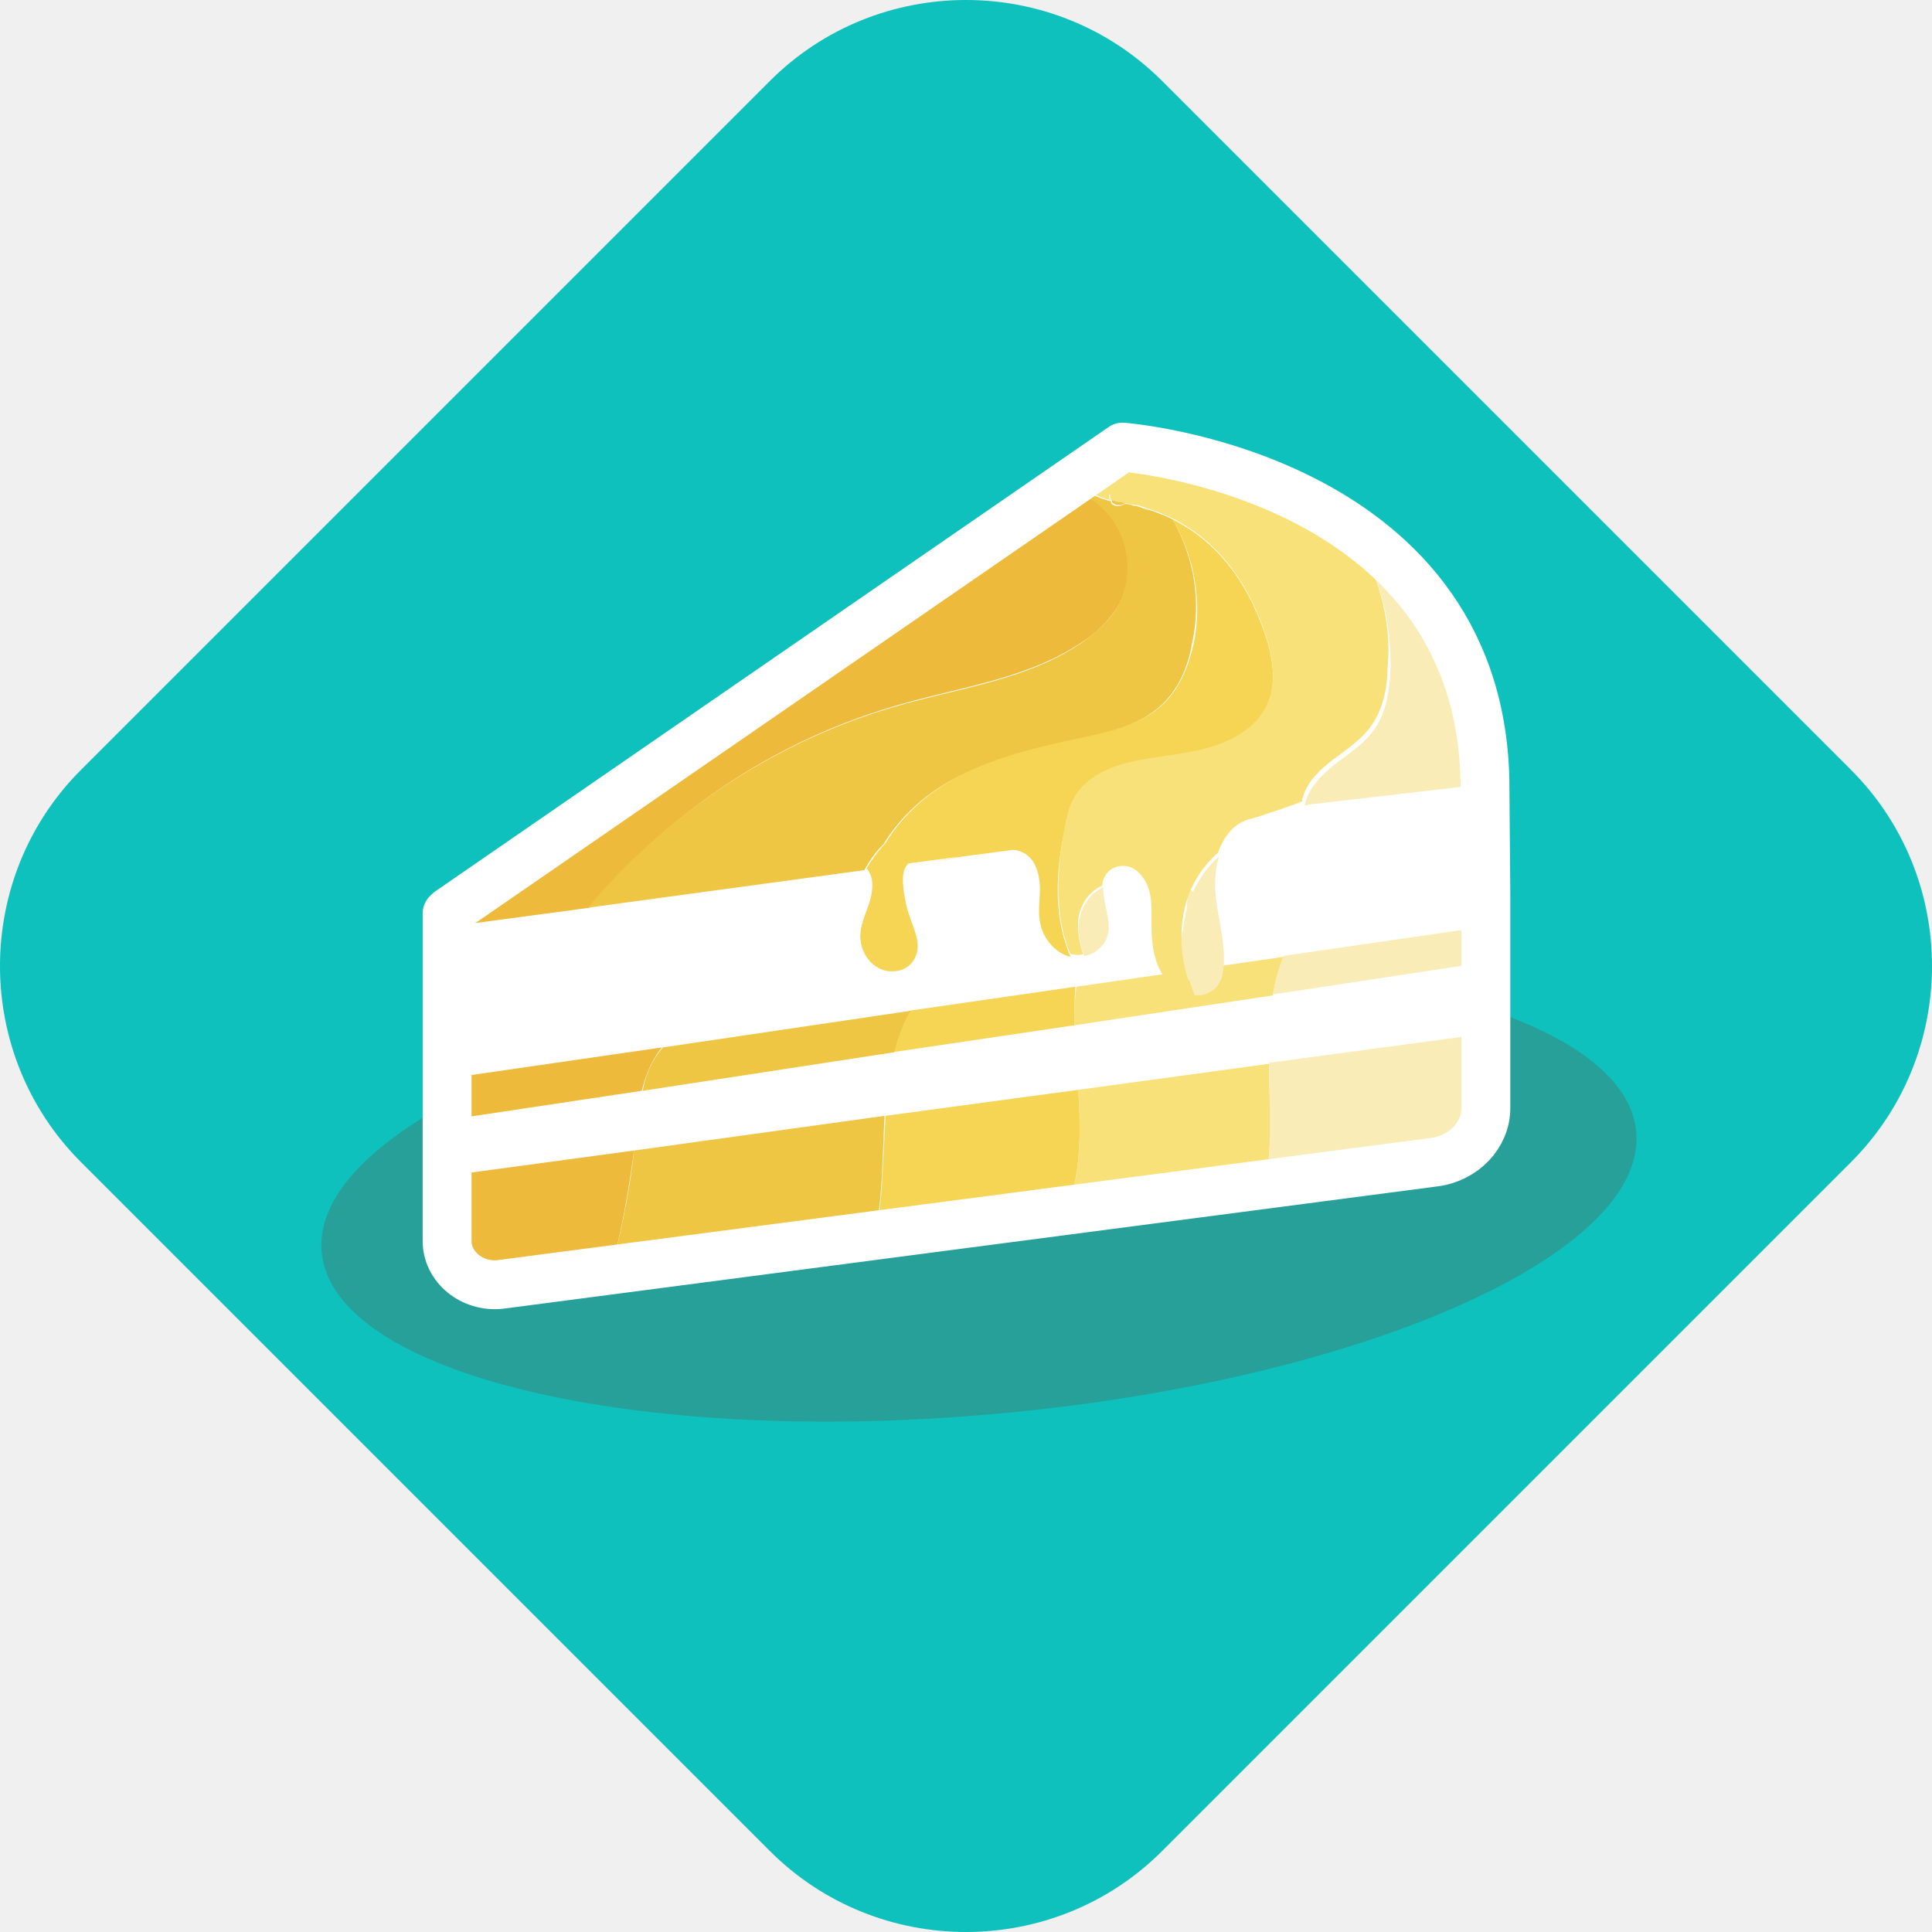
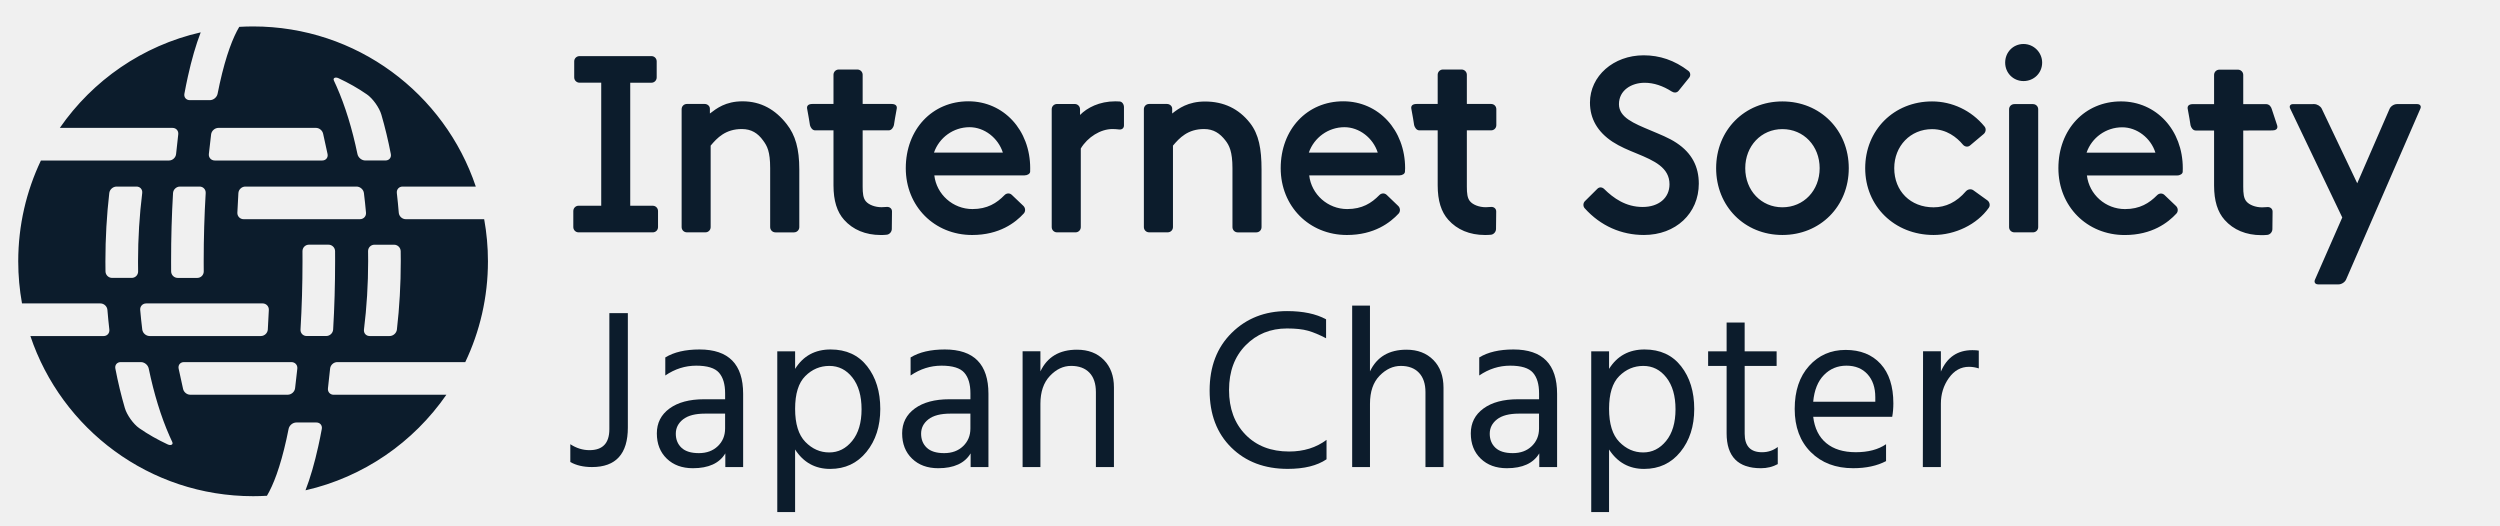
- <svg xmlns="http://www.w3.org/2000/svg" version="1.1" id="Layer_1" x="0px" y="0px" viewBox="0 0 200.5 200.5" enable-background="new 0 0 200.5 200.5" xml:space="preserve">
-   <path fill="#0EC1BC" d="M192.1,120.6l-71.5,71.5c-11.2,11.2-29.5,11.2-40.7,0L8.4,120.6c-11.2-11.2-11.2-29.5,0-40.7L79.9,8.4  c11.2-11.2,29.5-11.2,40.7,0l71.5,71.5C203.3,91.1,203.3,109.4,192.1,120.6z" />
-   <ellipse transform="matrix(0.9958 -9.115107e-02 9.115107e-02 0.9958 -10.8562 9.7731)" fill="#27A09A" cx="101.6" cy="123.7" rx="68.5" ry="23.1" />
+ <svg xmlns="http://www.w3.org/2000/svg" version="1.2" baseProfile="tiny" id="ISOC-Chapter_x2F_SIG-logo" x="0px" y="0px" viewBox="0 0 1438.32 302.36" overflow="visible" xml:space="preserve">
  <g>
-     <path fill="#FFFFFF" d="M153.4,80.8c-0.8-30.3-37.1-32.9-37.1-32.9L47.3,94l0,0l-0.2,0.2l0,1.8l0-1.8v11.2v7.4v3.9v5.3v4.8   c0,2.6,2.6,4.6,5.4,4.3l95.7-12.2c3-0.4,5.2-2.7,5.2-5.4v-4.7V102v-3.4v-6.4L153.4,80.8L153.4,80.8z" />
-     <g>
-       <path fill="#F9E17A" d="M131.7,110.4l-19.8,2.7c0.2,3.3,0.3,6.6-0.4,9.8c-0.1,0.3-0.1,0.5-0.2,0.8l20.3-2.9    c0.2-1.5,0.2-3.1,0.2-4.6C131.8,114.2,131.7,112.3,131.7,110.4z" />
-       <path fill="#F6D555" d="M111.9,113.1l-20,2.7c-0.2,3.6-0.3,7.2-0.7,10.7l20.1-2.8c0.1-0.3,0.1-0.5,0.2-0.8    C112.2,119.6,112.1,116.4,111.9,113.1z" />
-       <path fill="#EDBA3B" d="M47.3,121.9v5.3c0,2.9,2.5,5.1,5.4,4.7l11.1-1.6c0.9-3.6,1.5-7.2,2-10.9L47.3,121.9z" />
-       <path fill="#EFC643" d="M65.8,119.4c-0.4,3.7-1.1,7.3-2,10.9l27.3-3.8c0.5-3.5,0.5-7.1,0.7-10.7L65.8,119.4z" />
-       <path fill="#F9ECB7" d="M131.8,116.1c0,1.5,0,3.1-0.2,4.6l16.4-2.3c3-0.4,5.2-2.9,5.2-5.9v-5.1l-21.5,2.9    C131.7,112.3,131.8,114.2,131.8,116.1z" />
-       <path fill="#F9E17A" d="M111.5,106.4l20.6-3.1c0.2-1.4,0.6-2.7,1.1-4l-21.5,3.1C111.5,103.7,111.5,105,111.5,106.4z" />
-       <path fill="#F9ECB7" d="M132.1,103.2l21.1-3.2v-3.7l-20,2.9C132.7,100.5,132.3,101.9,132.1,103.2z" />
-       <path fill="#EDBA3B" d="M68.6,108.8c0,0,0.1-0.1,0.1-0.1l-21.4,3.1v4.3l19.3-2.9C67,111.6,67.6,110.1,68.6,108.8z" />
-       <path fill="#F6D555" d="M111.5,106.4c0-1.3,0-2.7,0.1-4l-17.3,2.5c-0.8,1.3-1.3,2.8-1.7,4.3L111.5,106.4z" />
-       <path fill="#EFC643" d="M66.7,113.2l26.1-4c0.4-1.5,0.9-3,1.7-4.3l-25.7,3.8c0,0-0.1,0.1-0.1,0.1C67.6,110.1,67,111.6,66.7,113.2z    " />
-       <g>
-         <path fill="none" d="M135.6,83.5l0.1,0C135.7,83.5,135.7,83.5,135.6,83.5z" />
-         <path fill="#F6D555" d="M135.7,83.5l-0.1,0C135.5,83.7,135.7,83.5,135.7,83.5z" />
-         <path fill="#F9ECB7" d="M123.4,92.1c1.2,1.3,1.8,3,2.2,4.7c0.3,1.2,0.5,2.6-0.1,3.7c-0.6,1.1-2.2,1.7-3.1,0.8     c-1-1-0.4-2.6,0.1-3.9c0.7-1.9,0.9-4.1,0.5-6.1" />
-         <path fill="#F9ECB7" d="M112,95.6c-0.2,1.2,0.1,2.4,0.5,3.6c0.6-0.1,1.1-0.3,1.5-0.7c2.1-1.7,0.4-4.4,0.5-6.4     C113.1,92.7,112.2,94.1,112,95.6z" />
-         <path fill="#F9ECB7" d="M123.4,93.6c-1.1,3.1-0.7,6.6,0.6,9.7c0.3,0,0.7,0,1-0.1c1.6-0.5,1.9-1.8,2-3c0.2-2.7-0.8-5.4-0.9-8.2     c0-1,0.1-2.1,0.4-3.1C125.1,90.1,124,91.8,123.4,93.6z" />
-         <path fill="#F9ECB7" d="M139.9,54.5c3,4.4,4.6,9.7,4.4,15.1c-0.1,2.3-0.5,4.6-1.9,6.4c-1.1,1.4-2.7,2.4-4.1,3.5     c-1.3,1.1-2.6,2.4-2.9,4.1c0.1,0,0.2-0.1,0.3-0.1c0.1,0,0.1,0,0.1,0l15.5-1.8c1-0.1,1.8-1,1.7-2     C152.2,67.5,146.6,59.6,139.9,54.5z" />
-         <path fill="#F6D555" d="M131.2,65.6c-1.9-5.5-5-9.4-9.5-11.7c2.2,3.8,3.1,8.4,2.2,12.8c-0.5,2.3-1.4,4.6-3.1,6.3     c-2.4,2.3-5.8,2.9-9,3.6c-4.7,1-9.5,2.1-13.6,4.7c-2.5,1.5-4.8,3.7-6.3,6.2c0,0,0,0,0,0c-0.1,0.1-0.1,0.1-0.2,0.2     c-0.7,0.8-1.3,1.6-1.8,2.5l0.1,0c0.7,0.9,0.6,2.1,0.3,3.2c-0.3,1.1-0.9,2.2-1,3.4c-0.2,1.9,1.2,4.1,3.4,4c0.9,0,1.8-0.5,2.2-1.3     c0.8-1.4,0-2.9-0.5-4.4c-0.4-1.1-0.6-2.3-0.7-3.5c0-0.7,0-1.5,0.6-2c0,0,0,0,0,0l5.3-0.7c-1,0.2-2,0.4-2.9,0.6l3.1-0.6l5.3-0.7     c0.4,0,0.7,0.1,1.1,0.3c1.2,0.6,1.6,2,1.7,3.2c0.1,1.3-0.2,2.6,0,3.8c0.2,1.7,1.5,3.4,3.2,3.8c-0.3-0.7-0.5-1.3-0.7-2     c-1-3.6-0.7-7.5,0.1-11.2c0.2-1.1,0.5-2.2,1-3.1c0.4-0.7,0.9-1.2,1.6-1.7c0.5-0.4,1-0.7,1.5-1c2.8-1.4,6-1.5,9.1-2     c3.1-0.6,6.3-1.9,7.7-4.7C132.6,71,132.1,68.1,131.2,65.6z" />
-         <path fill="none" d="M116.8,52.2C116.8,52.2,116.8,52.2,116.8,52.2c-0.2,0-0.3-0.1-0.5-0.1C116.5,52.2,116.6,52.2,116.8,52.2z" />
-         <path fill="none" d="M117.8,52.5c-0.3-0.1-0.6-0.2-1-0.2c0,0,0,0,0,0C117.1,52.3,117.4,52.4,117.8,52.5z" />
-         <path fill="none" d="M117.9,52.5c0.4,0.1,0.8,0.2,1.2,0.4C118.7,52.7,118.3,52.6,117.9,52.5z" />
-         <path fill="none" d="M119.2,52.9c0.9,0.3,1.7,0.6,2.5,1C120.9,53.5,120.1,53.2,119.2,52.9z" />
-         <path fill="#F9E17A" d="M115.2,51.3c0,0.2,0,0.4,0.1,0.6c0,0,0.1,0,0.1,0c0-0.2,0-0.3,0-0.5C115.3,51.4,115.3,51.3,115.2,51.3z" />
-         <path fill="#F9E17A" d="M139.9,54.5c-10.6-8.2-23.9-9.2-23.9-9.2l-1.2,0.9l-2.5,1.8l-2.5,1.8c1,0.2,1.9,0.4,2.9,0.7     c0.5,0.7,1.4,1.1,2.5,1.4c-0.1-0.2-0.1-0.4-0.1-0.6c0.1,0,0.1,0.1,0.2,0.1c0,0.2,0,0.3,0,0.5c0.3,0.1,0.6,0.1,0.9,0.2     c0.2,0,0.3,0.1,0.5,0.1c0.3,0.1,0.6,0.1,1,0.2c0.1,0,0.1,0,0.2,0c0.4,0.1,0.8,0.2,1.2,0.4c0,0,0,0,0.1,0c0.9,0.3,1.7,0.6,2.5,1     c0,0,0,0,0,0v0c4.5,2.3,7.6,6.2,9.5,11.7c0.9,2.5,1.4,5.4,0.2,7.8c-1.4,2.8-4.6,4.1-7.7,4.7c-3.1,0.6-6.3,0.7-9.1,2     c-1.2,0.6-2.4,1.5-3.1,2.7c-0.6,1-0.8,2.1-1,3.1c-0.7,3.7-1,7.6-0.1,11.2c0.2,0.7,0.4,1.4,0.7,2c0.2,0,0.4,0.1,0.7,0.1     c0.2,0,0.4,0,0.6-0.1c-0.4-1.2-0.6-2.4-0.5-3.6c0.2-1.5,1.1-2.9,2.5-3.5c0-0.6,0.3-1.2,0.8-1.6c0.8-0.6,2-0.6,2.8,0.1     c1.7,1.5,1.5,3.6,1.5,5.5c0,2.3,0.3,4.8,2.1,6.3c0.6,0.5,1.4,0.8,2.2,0.8c-1.3-3-1.6-6.5-0.6-9.7c0.6-1.8,1.7-3.5,3.2-4.8     c0.6-1.7,1.7-3.1,3.3-3.5c0.6-0.1,4.3-1.4,5.4-1.8c0.3-1.7,1.5-3,2.9-4.1c1.4-1.1,3-2.1,4.1-3.5c1.4-1.8,1.9-4.2,1.9-6.4     C144.5,64.3,142.9,58.9,139.9,54.5z" />
-         <path fill="#EFC643" d="M115.4,51.9c0,0.1,0,0.1,0,0.2c0.3,0.4,1,0.4,1.4,0.1c-0.2,0-0.3-0.1-0.5-0.1     C116,52.1,115.7,52,115.4,51.9z" />
-         <path fill="#EFC643" d="M117.8,52.5c0.1,0,0.1,0,0.2,0C117.9,52.5,117.8,52.5,117.8,52.5z" />
-         <polygon fill="#EFC643" points="121.7,53.9 121.7,53.9 121.7,53.9    " />
-         <path fill="#EFC643" d="M119.1,52.9C119.2,52.9,119.2,52.9,119.1,52.9C119.2,52.9,119.2,52.9,119.1,52.9z" />
-         <path fill="#EDBA3B" d="M93.8,73c6.4-1.8,13.2-2.7,18.7-6.5c1.5-1,2.8-2.3,3.7-3.9c1.3-2.5,1.2-5.8-0.3-8.2     c-1.4-2.3-3.9-3.9-6.6-4.2L48.9,94.8c-0.4,0.3-0.2,1,0.4,1l11.9-1.6C69.6,84,81.1,76.5,93.8,73z" />
-         <path fill="#EFC643" d="M121.7,53.9C121.7,53.9,121.7,53.9,121.7,53.9c-0.8-0.4-1.6-0.7-2.5-1c0,0,0,0-0.1,0     c-0.4-0.1-0.8-0.3-1.2-0.4c-0.1,0-0.1,0-0.2,0c-0.3-0.1-0.6-0.2-1-0.2c-0.4,0.3-1.1,0.3-1.4-0.1c0-0.1,0-0.1,0-0.2     c0,0-0.1,0-0.1,0c0,0,0,0.1,0,0.1c0,0,0-0.1,0-0.1c-1.1-0.3-2-0.6-2.5-1.4c-1-0.3-1.9-0.5-2.9-0.7l-0.6,0.4     c2.7,0.3,5.2,1.9,6.6,4.2c1.5,2.5,1.6,5.7,0.3,8.2c-0.8,1.6-2.2,2.8-3.7,3.9c-5.4,3.8-12.3,4.7-18.7,6.5     c-12.7,3.5-24.2,11-32.7,21.1l28.7-3.9c0.5-0.9,1.1-1.8,1.8-2.5c0.1-0.1,0.1-0.1,0.2-0.2c1.5-2.5,3.8-4.7,6.3-6.2     c4.1-2.5,8.9-3.7,13.6-4.7c3.2-0.7,6.6-1.3,9-3.6c1.7-1.6,2.7-3.9,3.1-6.3C124.7,62.4,123.9,57.8,121.7,53.9z" />
-       </g>
-     </g>
-     <path fill="none" stroke="#FFFFFF" stroke-width="5.074" stroke-linecap="round" stroke-linejoin="round" stroke-miterlimit="10" d="   M154.1,80.8c-0.8-31.6-37.6-34.4-37.6-34.4L46.6,94.6l0,0l-0.2,0.2l0,0l0,0v11.7v7.7v4.1v5.5v5c0,2.7,2.6,4.8,5.5,4.5l97-12.7   c3-0.4,5.3-2.8,5.3-5.6v-4.9v-7v-3.5v-6.7L154.1,80.8L154.1,80.8z" />
+     <path fill="#0C1C2C" d="M189.92,212.07c0.2-2.06,2.04-3.74,4.11-3.74h73.65c8.37-17.58,13.05-37.24,13.05-58   c0-8.27-0.75-16.36-2.17-24.22h-45.11c-2.07,0-3.87-1.68-4.03-3.74c-0.31-3.81-0.68-7.58-1.11-11.3c-0.24-2.06,1.23-3.73,3.3-3.73   h42.13c-17.96-53.55-68.54-92.13-128.13-92.13c-2.68,0-5.33,0.09-7.96,0.24c-3.56,6-7.6,16.16-11.23,32.58   c-0.42,1.92-0.83,3.89-1.23,5.9c-0.4,2.04-2.38,3.69-4.45,3.69h-11.56c-2.07,0-3.47-1.66-3.09-3.69c0.63-3.43,1.3-6.75,2.01-9.94   c2.16-9.79,4.62-18.24,7.37-25.38c-33.44,7.62-62.15,27.64-81.05,54.97h64.85c2.07,0,3.54,1.67,3.28,3.72   c-0.45,3.69-0.86,7.46-1.24,11.31c-0.2,2.06-2.03,3.74-4.11,3.74H23.54c-8.37,17.58-13.05,37.24-13.05,58   c0,8.27,0.75,16.36,2.17,24.22h45.11c2.07,0,3.87,1.68,4.03,3.74c0.31,3.81,0.68,7.58,1.11,11.3c0.24,2.06-1.23,3.73-3.3,3.73   H17.48c17.96,53.55,68.54,92.13,128.14,92.13c2.67,0,5.33-0.09,7.96-0.24c3.56-6,7.6-16.16,11.23-32.57   c0.42-1.92,0.83-3.89,1.23-5.9c0.4-2.03,2.38-3.69,4.45-3.69h11.56c2.07,0,3.47,1.66,3.09,3.7c-0.63,3.43-1.3,6.75-2.01,9.94   c-2.16,9.79-4.62,18.24-7.37,25.38c33.44-7.62,62.15-27.64,81.05-54.97h-64.85c-2.07,0-3.53-1.67-3.28-3.72   C189.12,219.69,189.54,215.92,189.92,212.07z M140.16,126.11c-2.07,0-3.69-1.68-3.6-3.75c0.16-3.81,0.36-7.57,0.59-11.27   c0.13-2.07,1.93-3.75,4-3.75h63.98c2.07,0,3.98,1.67,4.24,3.72c0.46,3.72,0.86,7.49,1.2,11.3c0.18,2.06-1.38,3.74-3.45,3.74H140.16   z M230.53,144.53c0.03,1.87,0.05,3.75,0.05,5.63c0,13.52-0.76,26.75-2.23,39.44c-0.24,2.06-2.13,3.73-4.21,3.73h-11.47   c-2.07,0-3.52-1.66-3.27-3.72c1.58-12.71,2.41-26,2.41-39.44c0-1.88-0.02-3.75-0.05-5.63c-0.04-2.07,1.59-3.75,3.67-3.75h11.27   C228.77,140.78,230.5,142.45,230.53,144.53z M194.79,45.01c5.66,2.66,11.16,5.71,16.33,9.32c3.4,2.37,7.12,7.63,8.28,11.6   c2.11,7.22,3.94,14.81,5.46,22.71c0.39,2.04-0.99,3.69-3.07,3.69h-11.64c-2.07,0-4.07-1.65-4.49-3.68   c-3-14.43-7.03-27.64-11.99-38.86c-0.49-1.11-1-2.24-1.54-3.37C191.33,44.76,193.08,44.2,194.79,45.01z M120.16,88.6   c0.39-3.86,0.83-7.63,1.3-11.31c0.26-2.06,2.17-3.72,4.25-3.72h56.05c1.95,0,3.73,1.48,4.14,3.37l2.56,11.71   c0.39,2.04-0.99,3.69-3.07,3.69h-61.84C121.47,92.33,119.95,90.66,120.16,88.6z M99.55,111.09c0.12-2.07,1.91-3.75,3.98-3.75h11.3   c2.07,0,3.64,1.68,3.51,3.75c-0.76,12.62-1.15,25.85-1.15,39.42c0,1.88,0.01,3.76,0.03,5.63c0.02,2.07-1.64,3.75-3.71,3.75h-11.26   c-2.07,0-3.78-1.68-3.79-3.75c-0.01-1.87-0.02-3.75-0.02-5.63C98.42,136.99,98.81,123.76,99.55,111.09z M151.07,174.56   c2.07,0,3.69,1.68,3.6,3.75c-0.16,3.81-0.36,7.57-0.59,11.27c-0.13,2.07-1.93,3.75-4,3.75H86.09c-2.07,0-3.98-1.66-4.24-3.72   c-0.46-3.72-0.86-7.49-1.19-11.3c-0.18-2.06,1.38-3.74,3.45-3.74H151.07z M60.69,156.14c-0.03-1.87-0.05-3.75-0.05-5.63   c0-13.52,0.76-26.74,2.23-39.44c0.24-2.06,2.13-3.73,4.21-3.73h11.47c2.07,0,3.52,1.66,3.27,3.72   c-1.58,12.71-2.41,25.99-2.41,39.44c0,1.88,0.02,3.76,0.05,5.63c0.04,2.07-1.59,3.75-3.67,3.75H64.52   C62.45,159.9,60.72,158.22,60.69,156.14z M96.43,255.66c-5.66-2.66-11.16-5.71-16.33-9.32c-3.4-2.37-7.12-7.63-8.28-11.61   c-2.11-7.22-3.94-14.81-5.46-22.71c-0.39-2.04,0.99-3.69,3.07-3.69h11.64c2.07,0,4.07,1.65,4.49,3.68   c3,14.43,7.03,27.64,11.99,38.86c0.49,1.11,1,2.24,1.54,3.37C99.89,255.91,98.15,256.47,96.43,255.66z M169.77,223.38   c-0.26,2.06-2.17,3.72-4.25,3.72h-56.05c-1.95,0-3.73-1.48-4.15-3.37l-2.56-11.71c-0.39-2.04,0.99-3.69,3.07-3.69h61.84   c2.07,0,3.6,1.67,3.39,3.73C170.67,215.93,170.24,219.7,169.77,223.38z M187.69,193.32h-11.29c-2.07,0-3.64-1.68-3.51-3.75   c0.76-12.62,1.15-25.85,1.15-39.42c0-1.88-0.01-3.76-0.02-5.63c-0.02-2.07,1.64-3.75,3.71-3.75h11.26c2.07,0,3.78,1.68,3.79,3.75   c0.02,1.87,0.02,3.75,0.02,5.63c0,13.52-0.38,26.75-1.13,39.42C191.55,191.65,189.76,193.32,187.69,193.32z M506.73,135.21   c-8.78,0-16.05-3.06-21.11-8.76c-4.07-4.54-6.09-11-6.09-19.82V75h-10.52c-1.67,0-2.68-1.66-3.02-2.98c0,0-1.16-7.44-1.58-9.21   c-0.43-1.77,0.42-3,3.02-3h12.1v-16.8c0-1.67,1.35-3.02,3.03-3.02h10.7c1.67,0,3.05,1.35,3.05,3.02v16.8h16.54   c2.6,0,3.45,1.23,3.02,3c-0.42,1.77-1.58,9.21-1.58,9.21c-0.34,1.32-1.35,2.98-3.02,2.98h-14.96v32.41c0,3.72,0.27,6.59,1.83,8.4   c1.68,2.02,5.29,3.4,9.02,3.4c0.88,0,1.96-0.07,3.06-0.16c1.67-0.12,3,1.01,2.97,2.63l-0.11,10.09c-0.02,1.63-1.38,3.2-3.05,3.28   C508.93,135.18,507.77,135.21,506.73,135.21z M408.86,130.65V83.78c3.71-4.44,8.54-9.54,17.92-9.54c5.47,0,9.22,2.35,12.28,6.62   c2.33,3.17,4.04,6.28,4.04,15.92v33.88c0,1.7,1.37,3.03,3.03,3.03h10.68c1.67,0,3.05-1.33,3.05-3.03V97.51   c0-11.91-2.23-19.74-7.28-26.15c-6.48-8.3-14.78-13.07-25.37-13.07c-9.78,0-14.99,4.12-18.79,7.02v-2.76c0-1.52-1.37-2.74-3-2.74   h-10.23c-1.7,0-3.03,1.32-3.03,3v67.83c0,1.7,1.33,3.03,3.03,3.03h10.65C407.52,133.68,408.86,132.34,408.86,130.65z    M332.87,133.68h16.02h10.64h16.02c1.7,0,3.03-1.33,3.03-3.03v-9.23c0-1.69-1.34-3.05-3.03-3.05h-12.96V47.59h12.23   c1.63,0,2.99-1.36,2.99-3.03V35.3c0-1.7-1.35-3.02-2.99-3.02h-15.28h-10.64h-15.46c-1.7,0-3.08,1.32-3.08,3.02v9.25   c0,1.67,1.38,3.03,3.08,3.03h12.46v70.78h-13.03c-1.66,0-3.03,1.36-3.03,3.05v9.23C329.84,132.34,331.2,133.68,332.87,133.68z    M608.12,133.68h10.66c1.68,0,3.03-1.33,3.03-3.03V85.43c3.96-6.59,11.4-11.19,18.23-11.19c1.22,0,2.47,0.09,3.7,0.24   c1.62,0.24,2.91-0.64,2.91-2.33v-10.5c0-1.67-1.09-3.18-2.47-3.26c-0.91-0.04-1.78-0.09-2.49-0.09c-9.23,0-16.23,3.7-20.32,7.84   v-3.31c0-1.68-1.37-3-3.03-3h-10.21c-1.7,0-3.05,1.32-3.05,3v67.83C605.08,132.34,606.42,133.68,608.12,133.68z M857.87,75   c1.7,0,3.01-1.32,3.01-2.98v-9.21c0-1.68-1.3-3-3.01-3h-13.95v-16.8c0-1.67-1.38-3.02-3.05-3.02h-10.7c-1.68,0-3.03,1.35-3.03,3.02   v16.8h-12.1c-2.59,0-3.45,1.23-3.02,3c0.43,1.77,1.58,9.21,1.58,9.21c0.34,1.32,1.35,2.98,3.02,2.98h10.52v31.62   c0,8.82,2.02,15.28,6.09,19.82c5.07,5.71,12.33,8.76,21.12,8.76c1.05,0,2.2-0.03,3.3-0.14c1.67-0.08,3.03-1.65,3.05-3.28   l0.11-10.09c0.03-1.63-1.3-2.76-2.97-2.63c-1.1,0.09-2.18,0.16-3.06,0.16c-3.73,0-7.34-1.38-9.02-3.4c-1.57-1.8-1.84-4.68-1.84-8.4   V75H857.87z M808.4,96.77c0,0.32-0.05,1.17-0.1,2.09c-0.08,1.14-1.5,2.04-3.2,2.04h-51.88c1.27,10.96,10.7,19.38,21.86,19.38   c8.59,0,14-3.43,18.47-8.01c1.17-1.21,3.02-1.33,4.25-0.15l6.61,6.34c1.25,1.17,1.35,3.16,0.29,4.38   c-4.78,5.16-14,12.36-29.78,12.36c-21.71,0-38.1-16.52-38.1-38.44c0-22.3,15.15-38.48,36-38.48   C793.1,58.29,808.4,74.82,808.4,96.77z M792.65,87.78c-2.68-8.42-10.63-14.6-19.15-14.6c-9.27,0-17.46,5.94-20.49,14.6H792.65z    M693.29,58.4c-9.75,0-15.23,4.01-18.9,6.91v-2.76c0-1.52-1.35-2.74-3.06-2.74h-10.2c-1.69,0-3.03,1.32-3.03,3v67.83   c0,1.7,1.34,3.03,3.03,3.03h10.68c1.7,0,3.03-1.33,3.03-3.03V83.78c3.75-4.44,8.51-9.54,17.89-9.54c5.42,0,9.11,2.44,12.33,6.62   c2.12,2.73,4.01,6.28,4.01,15.92v33.88c0,1.7,1.35,3.03,3,3.03h10.73c1.7,0,3-1.33,3-3.03V97.51c0-11.91-1.58-20.28-6.63-26.73   C712.66,62.47,703.93,58.4,693.29,58.4z M592.7,96.77c0,0.32-0.03,1.17-0.03,2.09c-0.12,1.14-1.58,2.04-3.24,2.04h-51.89   c1.28,10.96,10.71,19.38,21.92,19.38c8.58,0,14-3.43,18.45-8.01c1.13-1.21,3.02-1.33,4.22-0.15l6.66,6.34   c1.2,1.17,1.34,3.16,0.19,4.38c-4.7,5.16-13.9,12.36-29.68,12.36c-21.73,0-38.18-16.52-38.18-38.44c0-22.3,15.18-38.48,36.03-38.48   C577.42,58.29,592.7,74.82,592.7,96.77z M576.97,87.78c-2.7-8.42-10.62-14.6-19.16-14.6c-9.29,0-17.45,5.94-20.46,14.6H576.97z    M1063.65,96.77c0,21.93-16.43,38.42-38.19,38.42c-21.73,0-38.12-16.49-38.12-38.42c0-21.94,16.4-38.42,38.12-38.42   C1047.22,58.35,1063.65,74.83,1063.65,96.77z M1046.9,96.77c0-12.8-9.17-22.49-21.44-22.49c-12.17,0-21.37,9.7-21.37,22.49   c0,12.83,9.2,22.49,21.37,22.49C1037.73,119.26,1046.9,109.6,1046.9,96.77z M964.56,82.22c-4.25-2.87-9.89-5.05-14.9-7.18   c-9.67-4.08-18.23-7.44-18.23-15.11c0-8,7.19-12.31,14.79-12.31c5.26,0,10.52,1.79,15.58,5.03c1.3,0.83,2.91,0.83,3.92-0.39   l6.09-7.55c0.98-1.19,0.8-3-0.43-3.93c-7.99-6.14-16.58-8.96-25.75-8.96c-17.31,0-30.88,11.91-30.88,27.19   c0,9.29,4.36,16.85,12.99,22.56c4.25,2.77,9.19,4.83,13.98,6.77c10.04,4.14,18.79,8.08,18.79,17.69c0,7.87-6.22,13.05-15.44,13.05   c-9.73,0-16.8-5.06-22.17-10.37c-1.11-1.07-2.68-1.24-3.82-0.16l-7.19,7.14c-1.12,1.07-1.22,2.94-0.19,4.1   c9.17,10.23,21.17,15.4,34.11,15.4c18.28,0,31.56-12.4,31.56-29.57C977.36,95.9,973.39,88.06,964.56,82.22z M1143.38,115.26   l-8.03-5.78c-1.33-0.96-3.14-0.68-4.31,0.57c-5.31,6.2-11.6,9.23-18.59,9.23c-13.29,0-22.64-9.3-22.64-22.51   c0-12.8,9.35-22.47,21.76-22.47c8.29,0,14.19,4.64,17.75,8.92c1.08,1.27,2.88,1.54,4.11,0.47l7.82-6.58   c1.29-1.08,1.56-3.05,0.5-4.33c-7.6-9.29-18.7-14.43-30.18-14.43c-21.95,0-38.47,16.48-38.47,38.43   c0,21.92,16.92,38.41,39.35,38.41c12.38,0,24.92-5.99,31.75-15.63C1145.19,118.19,1144.71,116.23,1143.38,115.26z M1306.99,62.69   c-0.31-1.12-1.28-2.79-3.34-2.79l-13.05,0.01V43.1c0-1.67-1.38-3.02-3.05-3.02h-10.7c-1.68,0-3.03,1.35-3.03,3.02v16.8h-12.1   c-2.59,0-3.45,1.23-3.02,3c0.43,1.77,1.58,9.21,1.58,9.21c0.34,1.32,1.35,2.98,3.02,2.98h10.52v31.62c0,8.82,2.02,15.28,6.08,19.82   c5.07,5.71,12.33,8.76,21.12,8.76c1.04,0,2.2-0.02,3.3-0.14c1.67-0.08,3.03-1.65,3.05-3.28l0.11-10.1c0.03-1.62-1.3-2.76-2.97-2.63   c-1.1,0.09-2.18,0.16-3.06,0.16c-3.73,0-7.34-1.38-9.02-3.4c-1.57-1.8-1.83-4.68-1.83-8.4V75.09l16.76-0.05   c1.54,0,3.35-0.62,2.79-2.79L1306.99,62.69z M1169.63,59.89h-10.68c-1.72,0-3.07,1.31-3.07,2.96v67.83c0,1.68,1.35,3,3.07,3h10.68   c1.66,0,3-1.32,3-3V62.85C1172.63,61.2,1171.29,59.89,1169.63,59.89z M1164.18,25.31c-5.92,0-10.55,4.71-10.55,10.71   c0,5.94,4.63,10.62,10.55,10.62c6.04,0,10.73-4.68,10.73-10.62C1174.91,30.15,1170.08,25.31,1164.18,25.31z M1255.82,96.78   c0,0.35,0,1.14-0.05,2.09c-0.05,1.14-1.52,2.08-3.21,2.08h-51.9c1.31,10.97,10.71,19.34,21.92,19.34c8.57,0,13.98-3.45,18.45-7.97   c1.17-1.22,3.02-1.31,4.23-0.16l6.64,6.34c1.24,1.15,1.37,3.17,0.26,4.36c-4.78,5.16-13.97,12.36-29.74,12.36   c-21.75,0-38.17-16.52-38.17-38.45c0-22.3,15.17-38.43,36.01-38.43C1240.57,58.35,1255.82,74.83,1255.82,96.78z M1240.07,87.83   c-2.64-8.45-10.62-14.59-19.11-14.59c-9.29,0-17.53,5.91-20.5,14.59H1240.07z M1390.68,59.89h-11.64c-1.71,0-3.57,1.2-4.24,2.71   l-18.62,42.84l-20.41-42.89c-0.68-1.46-2.65-2.66-4.32-2.66l-12.26,0.02c-1.54,0-2.26,1.13-1.59,2.52l29.97,62.69l-15.68,35.73   c-0.71,1.52,0.12,2.76,1.78,2.76h11.8c1.68,0,3.59-1.24,4.28-2.76l42.72-98.25C1393.19,61.09,1392.38,59.89,1390.68,59.89z" />
+   </g>
+   <g>
+     <path fill="#0C1C2C" d="M339.15,258.99c7.62,0,11.43-4.03,11.43-12.09v-66.74h10.64v65.82c0,15.15-6.88,22.73-20.62,22.73   c-4.91,0-9.06-0.96-12.48-2.89v-10.25C331.61,257.86,335.29,258.99,339.15,258.99z" />
+     <path fill="#0C1C2C" d="M402.46,201.06c16.73,0,25.09,8.5,25.09,25.49v42.17h-10.25v-7.88c-3.42,5.69-9.64,8.54-18.65,8.54   c-6.22,0-11.23-1.84-15.04-5.52c-3.81-3.68-5.71-8.52-5.71-14.52c0-6,2.43-10.77,7.29-14.32c4.86-3.55,11.5-5.32,19.9-5.32h12.09   v-3.42c0-5.25-1.18-9.22-3.55-11.89c-2.36-2.67-6.72-4.01-13.07-4.01c-6.35,0-12.28,1.88-17.8,5.65v-10.38   C387.75,202.59,394.32,201.06,402.46,201.06z M417.18,237.97h-11.56c-5.61,0-9.81,1.1-12.61,3.28c-2.8,2.19-4.2,4.95-4.2,8.28   c0,3.33,1.09,6.02,3.28,8.08c2.19,2.06,5.52,3.09,9.98,3.09c4.47,0,8.1-1.33,10.9-4.01c2.8-2.67,4.2-6.06,4.2-10.18V237.97z" />
+     <path fill="#0C1C2C" d="M457.45,202.11v10.12c4.64-7.44,11.45-11.17,20.43-11.17c8.98,0,15.98,3.22,21.02,9.66   c5.04,6.44,7.55,14.63,7.55,24.57c0,9.94-2.65,18.17-7.95,24.7c-5.3,6.53-12.26,9.79-20.89,9.79c-8.63,0-15.35-3.72-20.17-11.17v36   h-10.25v-92.48H457.45z M457.45,235.21c0,8.67,1.97,15.02,5.91,19.05c3.94,4.03,8.52,6.04,13.73,6.04c5.21,0,9.61-2.21,13.2-6.63   c3.59-4.42,5.39-10.49,5.39-18.19c0-7.71-1.75-13.79-5.25-18.26c-3.5-4.47-7.93-6.7-13.27-6.7c-5.34,0-9.96,1.95-13.86,5.85   C459.4,220.26,457.45,226.54,457.45,235.21z" />
+     <path fill="#0C1C2C" d="M543.59,201.06c16.73,0,25.09,8.5,25.09,25.49v42.17h-10.25v-7.88c-3.42,5.69-9.64,8.54-18.65,8.54   c-6.22,0-11.23-1.84-15.04-5.52c-3.81-3.68-5.71-8.52-5.71-14.52c0-6,2.43-10.77,7.29-14.32c4.86-3.55,11.5-5.32,19.9-5.32h12.09   v-3.42c0-5.25-1.18-9.22-3.55-11.89c-2.36-2.67-6.72-4.01-13.07-4.01c-6.35,0-12.28,1.88-17.8,5.65v-10.38   C528.88,202.59,535.45,201.06,543.59,201.06z M558.31,237.97h-11.56c-5.61,0-9.81,1.1-12.61,3.28c-2.8,2.19-4.2,4.95-4.2,8.28   c0,3.33,1.09,6.02,3.28,8.08c2.19,2.06,5.52,3.09,9.98,3.09c4.47,0,8.1-1.33,10.9-4.01c2.8-2.67,4.2-6.06,4.2-10.18V237.97z" />
+     <path fill="#0C1C2C" d="M598.58,202.11v11.56c3.94-8.32,10.95-12.48,21.02-12.48c6.48,0,11.65,1.97,15.5,5.91   c3.85,3.94,5.78,9.2,5.78,15.76v45.85H630.5v-43.09c0-4.9-1.25-8.65-3.74-11.23c-2.5-2.58-6-3.88-10.51-3.88   c-4.51,0-8.58,1.93-12.22,5.78c-3.64,3.85-5.45,9.2-5.45,16.03v36.39h-10.25v-66.6H598.58z" />
+     <path fill="#0C1C2C" d="M740.46,188.97c-9.55,0-17.49,3.24-23.84,9.72c-6.35,6.48-9.52,15.04-9.52,25.68   c0,10.64,3.15,19.2,9.46,25.68c6.31,6.48,14.67,9.72,25.09,9.72c8.41,0,15.59-2.23,21.54-6.7v11.17   c-5.43,3.68-12.88,5.52-22.33,5.52c-13.31,0-24.13-4.09-32.45-12.28c-8.32-8.19-12.48-19.13-12.48-32.84   c0-13.71,4.22-24.74,12.68-33.11c8.45-8.36,19.07-12.55,31.86-12.55c9.2,0,16.68,1.58,22.46,4.73v10.9   c-3.86-2.01-7.31-3.46-10.38-4.33C749.48,189.41,745.45,188.97,740.46,188.97z" />
+     <path fill="#0C1C2C" d="M788.18,175.84v37.83c3.94-8.32,10.95-12.48,21.02-12.48c6.39,0,11.54,1.97,15.44,5.91   c3.9,3.94,5.85,9.28,5.85,16.03v45.59h-10.38v-43.09c0-4.82-1.25-8.54-3.74-11.17c-2.5-2.63-5.98-3.94-10.44-3.94   c-4.47,0-8.54,1.88-12.22,5.65c-3.68,3.77-5.52,9.15-5.52,16.16v36.39h-10.25v-92.88H788.18z" />
+     <path fill="#0C1C2C" d="M870.75,201.06c16.73,0,25.09,8.5,25.09,25.49v42.17h-10.25v-7.88c-3.41,5.69-9.63,8.54-18.65,8.54   c-6.22,0-11.23-1.84-15.04-5.52c-3.81-3.68-5.71-8.52-5.71-14.52c0-6,2.43-10.77,7.29-14.32c4.86-3.55,11.49-5.32,19.9-5.32h12.09   v-3.42c0-5.25-1.18-9.22-3.55-11.89c-2.37-2.67-6.72-4.01-13.07-4.01c-6.35,0-12.28,1.88-17.8,5.65v-10.38   C856.03,202.59,862.6,201.06,870.75,201.06z M885.46,237.97H873.9c-5.61,0-9.81,1.1-12.61,3.28c-2.8,2.19-4.2,4.95-4.2,8.28   c0,3.33,1.09,6.02,3.28,8.08c2.19,2.06,5.52,3.09,9.98,3.09c4.47,0,8.1-1.33,10.9-4.01c2.8-2.67,4.2-6.06,4.2-10.18V237.97z" />
+     <path fill="#0C1C2C" d="M925.74,202.11v10.12c4.64-7.44,11.45-11.17,20.43-11.17c8.98,0,15.98,3.22,21.02,9.66   c5.04,6.44,7.55,14.63,7.55,24.57c0,9.94-2.65,18.17-7.95,24.7c-5.3,6.53-12.26,9.79-20.89,9.79c-8.63,0-15.35-3.72-20.17-11.17v36   h-10.25v-92.48H925.74z M925.74,235.21c0,8.67,1.97,15.02,5.91,19.05c3.94,4.03,8.52,6.04,13.73,6.04c5.21,0,9.61-2.21,13.2-6.63   c3.59-4.42,5.39-10.49,5.39-18.19c0-7.71-1.75-13.79-5.25-18.26c-3.5-4.47-7.93-6.7-13.27-6.7c-5.34,0-9.96,1.95-13.86,5.85   C927.69,220.26,925.74,226.54,925.74,235.21z" />
+     <path fill="#0C1C2C" d="M1003.76,210.52v39.02c0,7.09,3.33,10.64,9.98,10.64c3.41,0,6.44-1.01,9.06-3.02v9.85   c-2.89,1.58-6.13,2.37-9.72,2.37c-13.14,0-19.71-6.7-19.71-20.1v-38.75h-10.64v-8.41h10.64v-16.55h10.38v16.55h18.39v8.41H1003.76z   " />
+     <path fill="#0C1C2C" d="M1066.17,269.37c-10.07,0-18.19-3.09-24.37-9.26c-6.17-6.17-9.26-14.45-9.26-24.83s2.76-18.63,8.28-24.76   c5.52-6.13,12.52-9.2,21.02-9.2c8.49,0,15.19,2.67,20.1,8.01c4.9,5.34,7.36,12.92,7.36,22.73c0,2.8-0.22,5.39-0.66,7.75h-45.45   c0.79,6.57,3.28,11.61,7.49,15.11c4.2,3.5,9.87,5.25,17.01,5.25c7.14,0,12.94-1.53,17.41-4.6v9.72   C1079.92,268.01,1073.61,269.37,1066.17,269.37z M1078.91,231.14v-2.63c0-5.52-1.49-9.92-4.47-13.2   c-2.98-3.28-7.03-4.93-12.15-4.93c-5.12,0-9.44,1.8-12.94,5.39c-3.5,3.59-5.56,8.72-6.17,15.37H1078.91z" />
+     <path fill="#0C1C2C" d="M1116.64,202.11v11.69c3.5-8.23,9.55-12.35,18.13-12.35c1.58,0,2.8,0.09,3.68,0.26v10.25   c-1.84-0.61-3.72-0.92-5.65-0.92c-4.64,0-8.5,2.15-11.56,6.44c-3.07,4.29-4.6,9.24-4.6,14.84v36.39h-10.38l0.13-66.6H1116.64z" />
  </g>
</svg>
